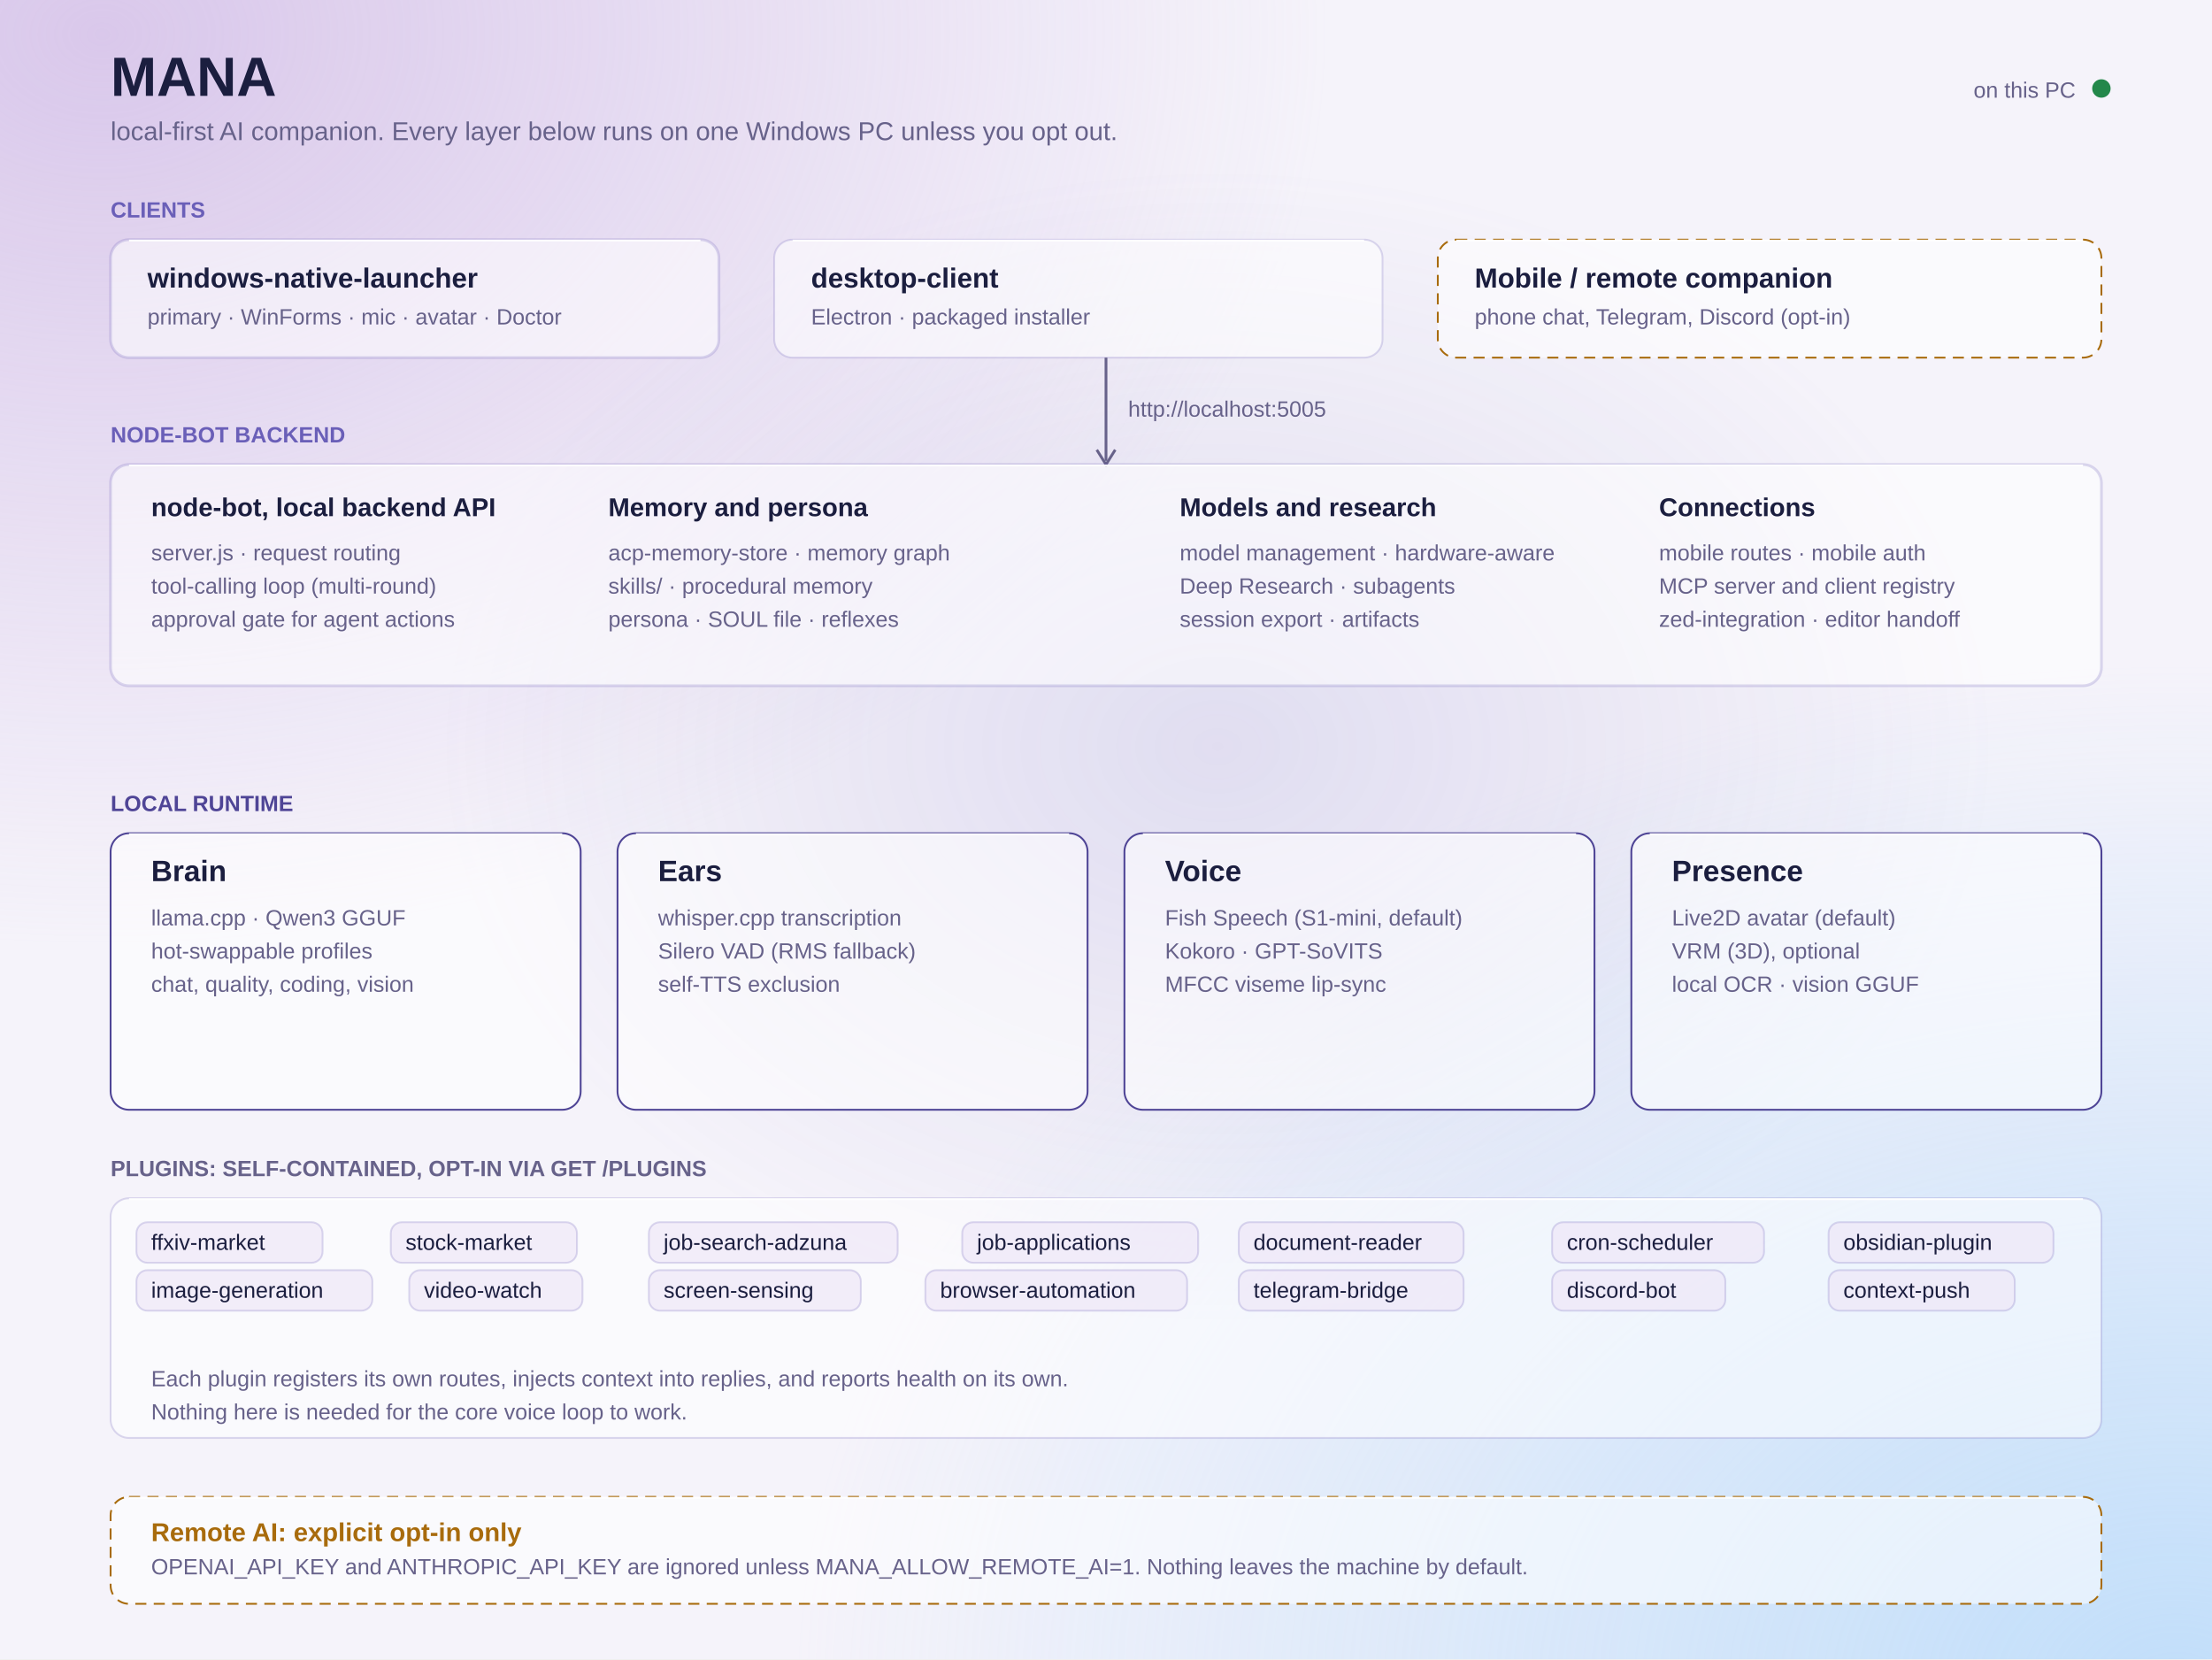
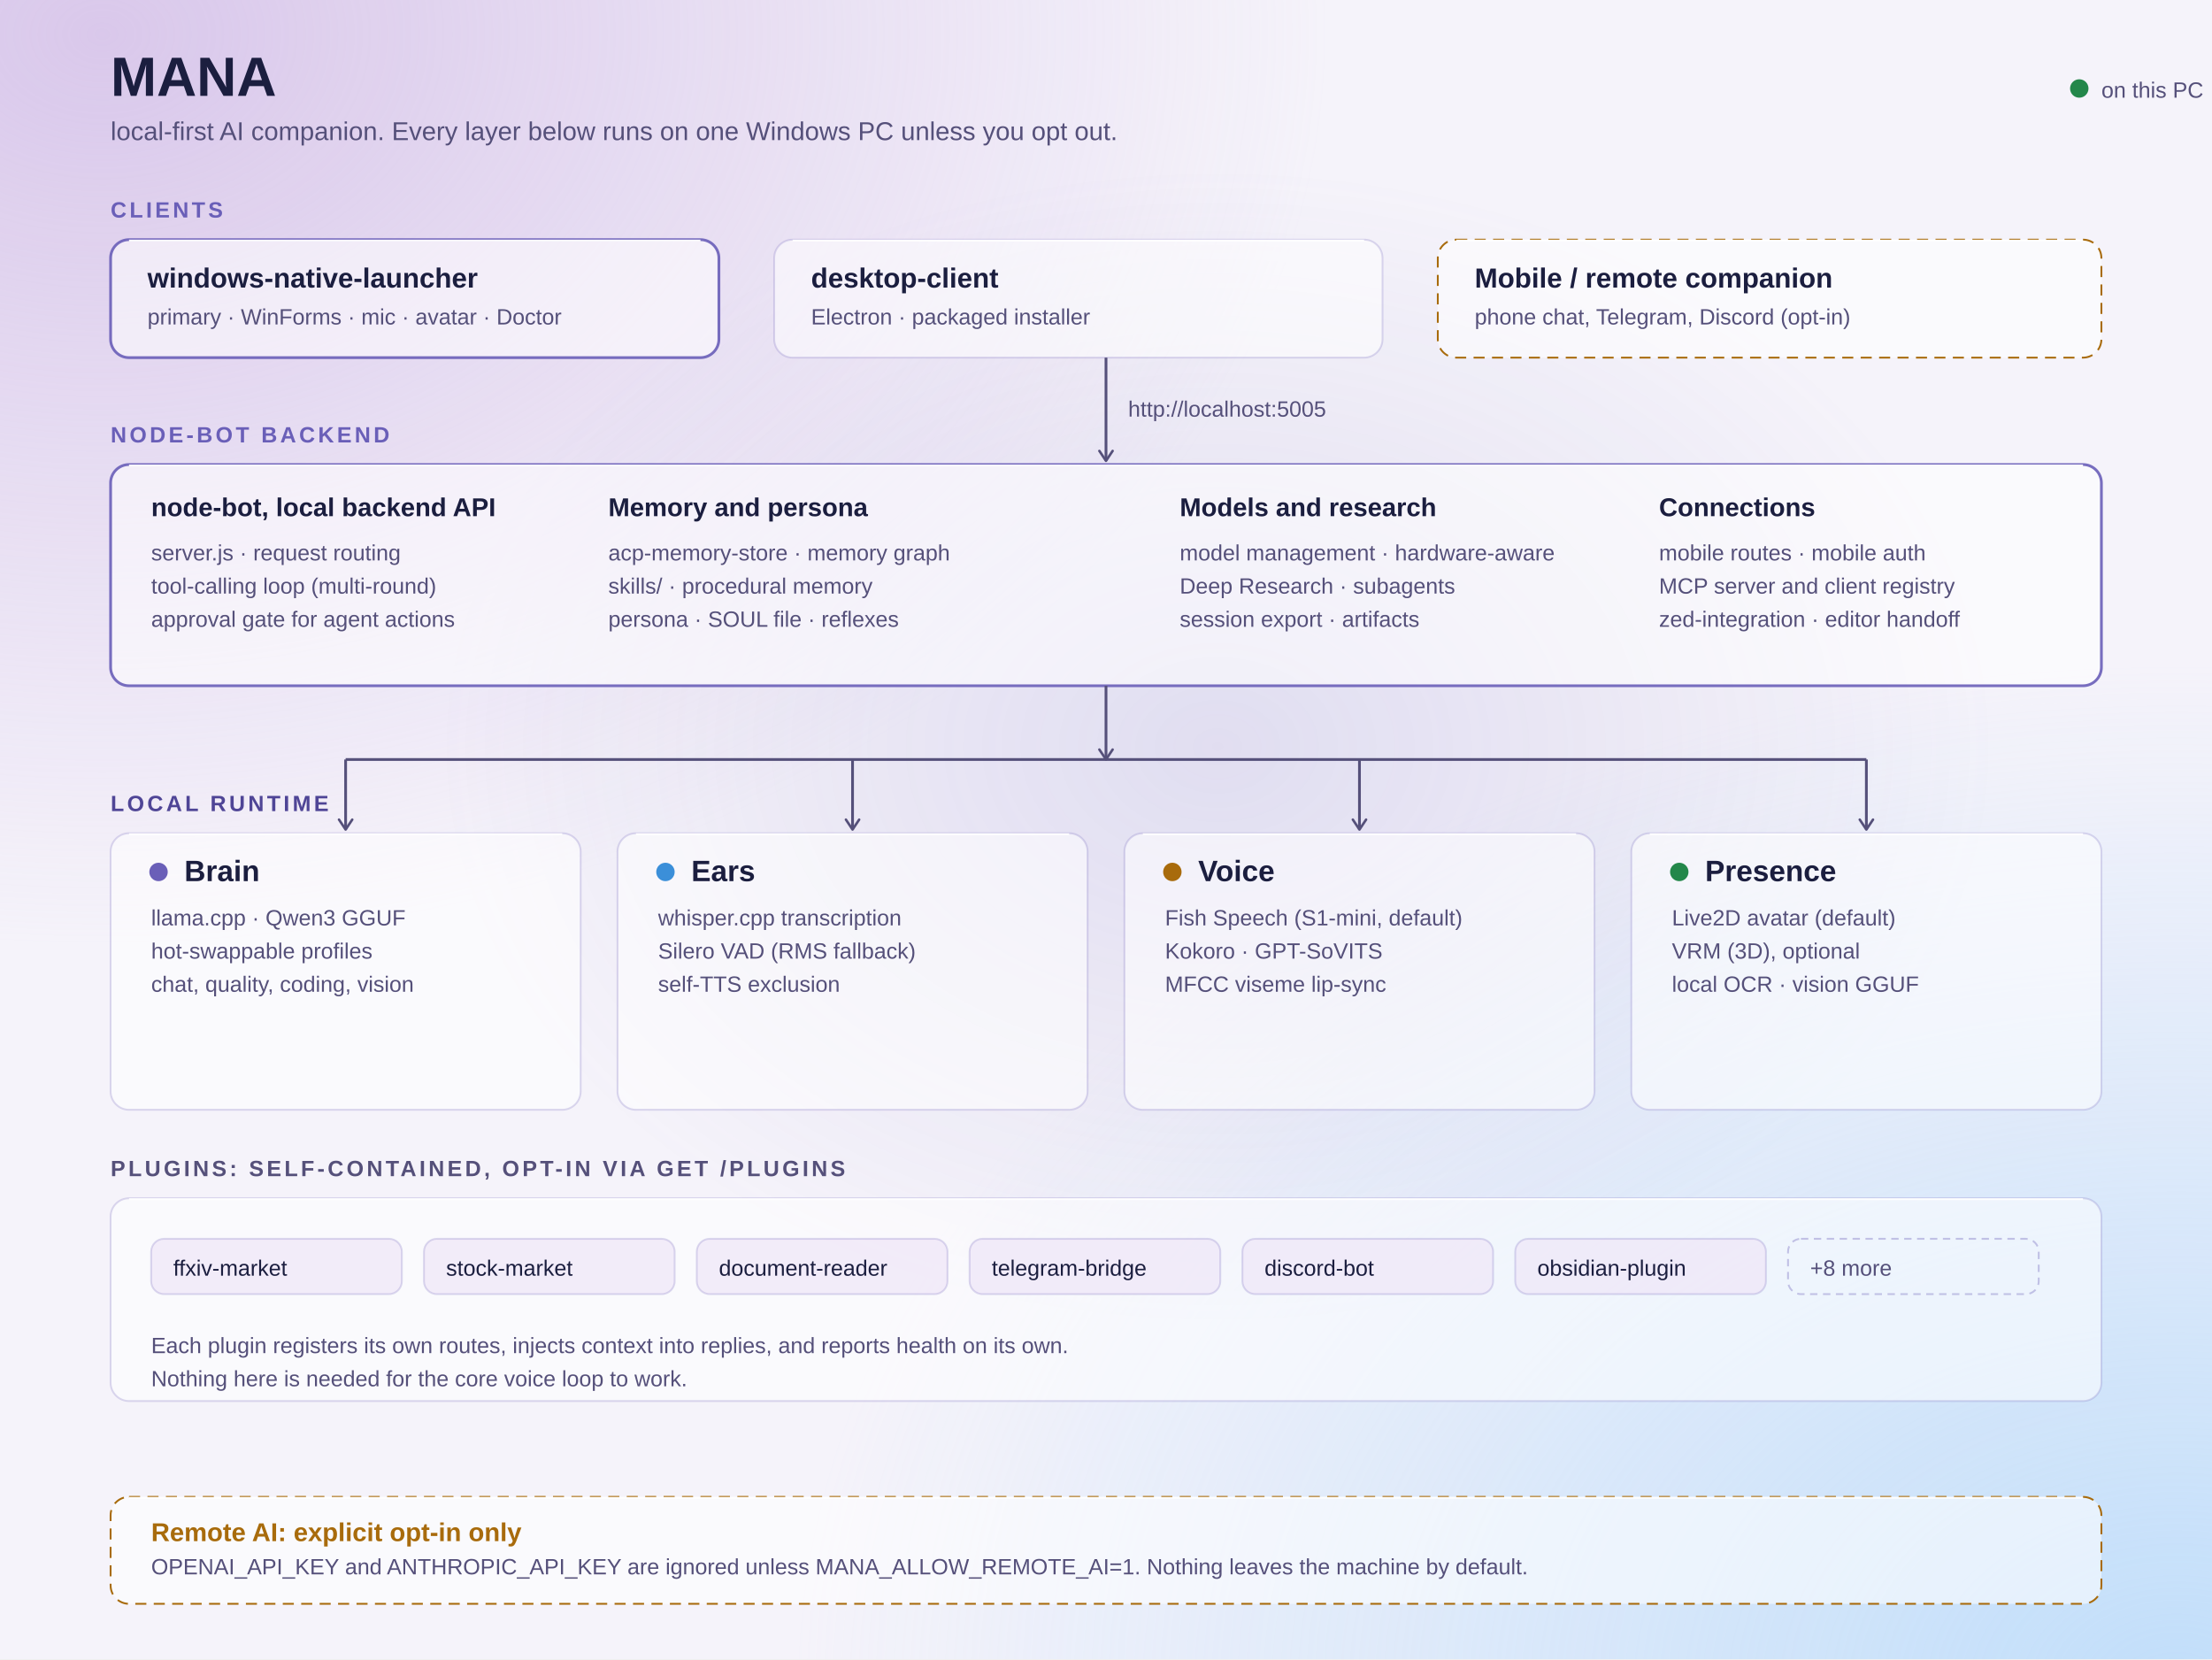
<svg xmlns="http://www.w3.org/2000/svg" viewBox="0 0 1200 900" font-family="'Segoe UI', 'Helvetica Neue', Arial, sans-serif" role="img">
  <defs>
    <radialGradient id="glowA" cx="0.05" cy="0.02" r="0.55">
      <stop offset="0" stop-color="#c6aae0" stop-opacity="0.59" />
      <stop offset="1" stop-color="#c6aae0" stop-opacity="0" />
    </radialGradient>
    <radialGradient id="glowB" cx="0.98" cy="1.02" r="0.62">
      <stop offset="0" stop-color="#a3d2fa" stop-opacity="0.63" />
      <stop offset="1" stop-color="#a3d2fa" stop-opacity="0" />
    </radialGradient>
    <radialGradient id="glowC" cx="0.55" cy="0.45" r="0.35">
      <stop offset="0" stop-color="#766dbe" stop-opacity="0.16" />
      <stop offset="1" stop-color="#766dbe" stop-opacity="0" />
    </radialGradient>
+     <marker id="ah" viewBox="0 0 10 10" refX="8" refY="5" markerWidth="6" markerHeight="6" orient="auto-start-reverse">
+       <path d="M2 1L8 5L2 9" fill="none" stroke="#55507a" stroke-width="1.5" stroke-linecap="round" stroke-linejoin="round" />
+     </marker>
  </defs>
  <rect width="1200" height="900" fill="#f5f3fa" />
  <rect width="1200" height="900" fill="url(#glowA)" />
  <rect width="1200" height="900" fill="url(#glowB)" />
  <rect width="1200" height="900" fill="url(#glowC)" />
  <text x="60" y="52" font-size="30" font-weight="600" fill="#1b1e3f" text-anchor="start">MANA</text>
-   <text x="60" y="76" font-size="14" font-weight="400" fill="#67628a" text-anchor="start">local-first AI companion. Every layer below runs on one Windows PC unless you opt out.</text>
-   <circle cx="1140" cy="48" r="5" fill="#23874a" />
-   <text x="1126" y="53" font-size="12" font-weight="400" fill="#67628a" text-anchor="end">on this PC</text>
-   <text x="60" y="118" font-size="12" font-weight="600" fill="#6a5fb8" text-anchor="start">CLIENTS</text>
-   <rect x="60" y="130" width="330" height="64" rx="10" fill="#ffffff" fill-opacity="0.55" stroke="#6a5fb8" stroke-opacity="0.22" stroke-width="1.5" />
+   <text x="60" y="76" font-size="14" font-weight="400" fill="#55507a" text-anchor="start">local-first AI companion. Every layer below runs on one Windows PC unless you opt out.</text>
+   <circle cx="1128" cy="48" r="5" fill="#23874a" />
+   <text x="1140" y="53" font-size="12" font-weight="400" fill="#55507a" text-anchor="start">on this PC</text>
+   <text x="60" y="118" font-size="12" font-weight="600" fill="#6a5fb8" text-anchor="start" letter-spacing="1.6">CLIENTS</text>
+   <rect x="60" y="130" width="330" height="64" rx="10" fill="#ffffff" fill-opacity="0.55" stroke="#6a5fb8" stroke-opacity="0.9" stroke-width="1.5" />
  <path d="M70 130.5 H380" stroke="#ffffff" stroke-opacity="0.95" stroke-width="1" />
  <text x="80" y="156" font-size="15" font-weight="600" fill="#1b1e3f" text-anchor="start">windows-native-launcher</text>
-   <text x="80" y="176" font-size="12" font-weight="400" fill="#67628a" text-anchor="start">primary · WinForms · mic · avatar · Doctor</text>
+   <text x="80" y="176" font-size="12" font-weight="400" fill="#55507a" text-anchor="start">primary · WinForms · mic · avatar · Doctor</text>
  <rect x="420" y="130" width="330" height="64" rx="10" fill="#ffffff" fill-opacity="0.55" stroke="#6a5fb8" stroke-opacity="0.22" stroke-width="1" />
  <path d="M430 130.5 H740" stroke="#ffffff" stroke-opacity="0.95" stroke-width="1" />
  <text x="440" y="156" font-size="15" font-weight="600" fill="#1b1e3f" text-anchor="start">desktop-client</text>
-   <text x="440" y="176" font-size="12" font-weight="400" fill="#67628a" text-anchor="start">Electron · packaged installer</text>
+   <text x="440" y="176" font-size="12" font-weight="400" fill="#55507a" text-anchor="start">Electron · packaged installer</text>
  <rect x="780" y="130" width="360" height="64" rx="10" fill="#ffffff" fill-opacity="0.55" stroke="#a86b0c" stroke-width="1" stroke-dasharray="6,4" />
  <path d="M790 130.5 H1130" stroke="#ffffff" stroke-opacity="0.95" stroke-width="1" />
  <text x="800" y="156" font-size="15" font-weight="600" fill="#1b1e3f" text-anchor="start">Mobile / remote companion</text>
-   <text x="800" y="176" font-size="12" font-weight="400" fill="#67628a" text-anchor="start">phone chat, Telegram, Discord (opt-in)</text>
-   <line x1="600" y1="194" x2="600" y2="250" stroke="#67628a" stroke-width="1.5" />
-   <path d="M595 244 L600 252 L605 244" fill="none" stroke="#67628a" stroke-width="1.5" />
-   <text x="612" y="226" font-size="12" font-weight="400" fill="#67628a" text-anchor="start">http://localhost:5005</text>
-   <text x="60" y="240" font-size="12" font-weight="600" fill="#6a5fb8" text-anchor="start">NODE-BOT BACKEND</text>
-   <rect x="60" y="252" width="1080" height="120" rx="10" fill="#ffffff" fill-opacity="0.55" stroke="#6a5fb8" stroke-opacity="0.22" stroke-width="1.5" />
+   <text x="800" y="176" font-size="12" font-weight="400" fill="#55507a" text-anchor="start">phone chat, Telegram, Discord (opt-in)</text>
+   <line x1="600" y1="194" x2="600" y2="250" stroke="#55507a" stroke-width="1.5" marker-end="url(#ah)" />
+   <text x="612" y="226" font-size="12" font-weight="400" fill="#55507a" text-anchor="start">http://localhost:5005</text>
+   <text x="60" y="240" font-size="12" font-weight="600" fill="#6a5fb8" text-anchor="start" letter-spacing="1.6">NODE-BOT BACKEND</text>
+   <rect x="60" y="252" width="1080" height="120" rx="10" fill="#ffffff" fill-opacity="0.55" stroke="#6a5fb8" stroke-opacity="0.9" stroke-width="1.5" />
  <path d="M70 252.5 H1130" stroke="#ffffff" stroke-opacity="0.95" stroke-width="1" />
  <text x="82" y="280" font-size="14" font-weight="600" fill="#1b1e3f" text-anchor="start">node-bot, local backend API</text>
-   <text x="82" y="304" font-size="12" font-weight="400" fill="#67628a" text-anchor="start">server.js · request routing</text>
-   <text x="82" y="322" font-size="12" font-weight="400" fill="#67628a" text-anchor="start">tool-calling loop (multi-round)</text>
-   <text x="82" y="340" font-size="12" font-weight="400" fill="#67628a" text-anchor="start">approval gate for agent actions</text>
+   <text x="82" y="304" font-size="12" font-weight="400" fill="#55507a" text-anchor="start">server.js · request routing</text>
+   <text x="82" y="322" font-size="12" font-weight="400" fill="#55507a" text-anchor="start">tool-calling loop (multi-round)</text>
+   <text x="82" y="340" font-size="12" font-weight="400" fill="#55507a" text-anchor="start">approval gate for agent actions</text>
  <text x="330" y="280" font-size="14" font-weight="600" fill="#1b1e3f" text-anchor="start">Memory and persona</text>
-   <text x="330" y="304" font-size="12" font-weight="400" fill="#67628a" text-anchor="start">acp-memory-store · memory graph</text>
-   <text x="330" y="322" font-size="12" font-weight="400" fill="#67628a" text-anchor="start">skills/ · procedural memory</text>
-   <text x="330" y="340" font-size="12" font-weight="400" fill="#67628a" text-anchor="start">persona · SOUL file · reflexes</text>
+   <text x="330" y="304" font-size="12" font-weight="400" fill="#55507a" text-anchor="start">acp-memory-store · memory graph</text>
+   <text x="330" y="322" font-size="12" font-weight="400" fill="#55507a" text-anchor="start">skills/ · procedural memory</text>
+   <text x="330" y="340" font-size="12" font-weight="400" fill="#55507a" text-anchor="start">persona · SOUL file · reflexes</text>
  <text x="640" y="280" font-size="14" font-weight="600" fill="#1b1e3f" text-anchor="start">Models and research</text>
-   <text x="640" y="304" font-size="12" font-weight="400" fill="#67628a" text-anchor="start">model management · hardware-aware</text>
-   <text x="640" y="322" font-size="12" font-weight="400" fill="#67628a" text-anchor="start">Deep Research · subagents</text>
-   <text x="640" y="340" font-size="12" font-weight="400" fill="#67628a" text-anchor="start">session export · artifacts</text>
+   <text x="640" y="304" font-size="12" font-weight="400" fill="#55507a" text-anchor="start">model management · hardware-aware</text>
+   <text x="640" y="322" font-size="12" font-weight="400" fill="#55507a" text-anchor="start">Deep Research · subagents</text>
+   <text x="640" y="340" font-size="12" font-weight="400" fill="#55507a" text-anchor="start">session export · artifacts</text>
  <text x="900" y="280" font-size="14" font-weight="600" fill="#1b1e3f" text-anchor="start">Connections</text>
-   <text x="900" y="304" font-size="12" font-weight="400" fill="#67628a" text-anchor="start">mobile routes · mobile auth</text>
-   <text x="900" y="322" font-size="12" font-weight="400" fill="#67628a" text-anchor="start">MCP server and client registry</text>
-   <text x="900" y="340" font-size="12" font-weight="400" fill="#67628a" text-anchor="start">zed-integration · editor handoff</text>
-   <text x="60" y="440" font-size="12" font-weight="600" fill="#4f4596" text-anchor="start">LOCAL RUNTIME</text>
-   <rect x="60" y="452" width="255" height="150" rx="10" fill="#ffffff" fill-opacity="0.55" stroke="#4f4596" stroke-width="1" />
+   <text x="900" y="304" font-size="12" font-weight="400" fill="#55507a" text-anchor="start">mobile routes · mobile auth</text>
+   <text x="900" y="322" font-size="12" font-weight="400" fill="#55507a" text-anchor="start">MCP server and client registry</text>
+   <text x="900" y="340" font-size="12" font-weight="400" fill="#55507a" text-anchor="start">zed-integration · editor handoff</text>
+   <line x1="600" y1="372" x2="600" y2="412" stroke="#55507a" stroke-width="1.5" marker-end="url(#ah)" />
+   <line x1="187.5" y1="412" x2="1012.5" y2="412" stroke="#55507a" stroke-width="1.5" />
+   <line x1="187.5" y1="412" x2="187.5" y2="450" stroke="#55507a" stroke-width="1.5" marker-end="url(#ah)" />
+   <line x1="462.5" y1="412" x2="462.5" y2="450" stroke="#55507a" stroke-width="1.5" marker-end="url(#ah)" />
+   <line x1="737.5" y1="412" x2="737.5" y2="450" stroke="#55507a" stroke-width="1.5" marker-end="url(#ah)" />
+   <line x1="1012.5" y1="412" x2="1012.5" y2="450" stroke="#55507a" stroke-width="1.5" marker-end="url(#ah)" />
+   <text x="60" y="440" font-size="12" font-weight="600" fill="#4f4596" text-anchor="start" letter-spacing="1.6">LOCAL RUNTIME</text>
+   <rect x="60" y="452" width="255" height="150" rx="10" fill="#ffffff" fill-opacity="0.55" stroke="#6a5fb8" stroke-opacity="0.22" stroke-width="1" />
  <path d="M70 452.5 H305" stroke="#ffffff" stroke-opacity="0.95" stroke-width="1" />
-   <text x="82" y="478" font-size="16" font-weight="600" fill="#1b1e3f" text-anchor="start">Brain</text>
-   <text x="82" y="502" font-size="12" font-weight="400" fill="#67628a" text-anchor="start">llama.cpp · Qwen3 GGUF</text>
-   <text x="82" y="520" font-size="12" font-weight="400" fill="#67628a" text-anchor="start">hot-swappable profiles</text>
-   <text x="82" y="538" font-size="12" font-weight="400" fill="#67628a" text-anchor="start">chat, quality, coding, vision</text>
-   <rect x="335" y="452" width="255" height="150" rx="10" fill="#ffffff" fill-opacity="0.55" stroke="#4f4596" stroke-width="1" />
+   <circle cx="86" cy="473" r="5" fill="#6a5fb8" />
+   <text x="100" y="478" font-size="16" font-weight="600" fill="#1b1e3f" text-anchor="start">Brain</text>
+   <text x="82" y="502" font-size="12" font-weight="400" fill="#55507a" text-anchor="start">llama.cpp · Qwen3 GGUF</text>
+   <text x="82" y="520" font-size="12" font-weight="400" fill="#55507a" text-anchor="start">hot-swappable profiles</text>
+   <text x="82" y="538" font-size="12" font-weight="400" fill="#55507a" text-anchor="start">chat, quality, coding, vision</text>
+   <rect x="335" y="452" width="255" height="150" rx="10" fill="#ffffff" fill-opacity="0.55" stroke="#6a5fb8" stroke-opacity="0.22" stroke-width="1" />
  <path d="M345 452.5 H580" stroke="#ffffff" stroke-opacity="0.95" stroke-width="1" />
-   <text x="357" y="478" font-size="16" font-weight="600" fill="#1b1e3f" text-anchor="start">Ears</text>
-   <text x="357" y="502" font-size="12" font-weight="400" fill="#67628a" text-anchor="start">whisper.cpp transcription</text>
-   <text x="357" y="520" font-size="12" font-weight="400" fill="#67628a" text-anchor="start">Silero VAD (RMS fallback)</text>
-   <text x="357" y="538" font-size="12" font-weight="400" fill="#67628a" text-anchor="start">self-TTS exclusion</text>
-   <rect x="610" y="452" width="255" height="150" rx="10" fill="#ffffff" fill-opacity="0.55" stroke="#4f4596" stroke-width="1" />
+   <circle cx="361" cy="473" r="5" fill="#3b8fd9" />
+   <text x="375" y="478" font-size="16" font-weight="600" fill="#1b1e3f" text-anchor="start">Ears</text>
+   <text x="357" y="502" font-size="12" font-weight="400" fill="#55507a" text-anchor="start">whisper.cpp transcription</text>
+   <text x="357" y="520" font-size="12" font-weight="400" fill="#55507a" text-anchor="start">Silero VAD (RMS fallback)</text>
+   <text x="357" y="538" font-size="12" font-weight="400" fill="#55507a" text-anchor="start">self-TTS exclusion</text>
+   <rect x="610" y="452" width="255" height="150" rx="10" fill="#ffffff" fill-opacity="0.55" stroke="#6a5fb8" stroke-opacity="0.22" stroke-width="1" />
  <path d="M620 452.5 H855" stroke="#ffffff" stroke-opacity="0.95" stroke-width="1" />
-   <text x="632" y="478" font-size="16" font-weight="600" fill="#1b1e3f" text-anchor="start">Voice</text>
-   <text x="632" y="502" font-size="12" font-weight="400" fill="#67628a" text-anchor="start">Fish Speech (S1-mini, default)</text>
-   <text x="632" y="520" font-size="12" font-weight="400" fill="#67628a" text-anchor="start">Kokoro · GPT-SoVITS</text>
-   <text x="632" y="538" font-size="12" font-weight="400" fill="#67628a" text-anchor="start">MFCC viseme lip-sync</text>
-   <rect x="885" y="452" width="255" height="150" rx="10" fill="#ffffff" fill-opacity="0.55" stroke="#4f4596" stroke-width="1" />
+   <circle cx="636" cy="473" r="5" fill="#a86b0c" />
+   <text x="650" y="478" font-size="16" font-weight="600" fill="#1b1e3f" text-anchor="start">Voice</text>
+   <text x="632" y="502" font-size="12" font-weight="400" fill="#55507a" text-anchor="start">Fish Speech (S1-mini, default)</text>
+   <text x="632" y="520" font-size="12" font-weight="400" fill="#55507a" text-anchor="start">Kokoro · GPT-SoVITS</text>
+   <text x="632" y="538" font-size="12" font-weight="400" fill="#55507a" text-anchor="start">MFCC viseme lip-sync</text>
+   <rect x="885" y="452" width="255" height="150" rx="10" fill="#ffffff" fill-opacity="0.55" stroke="#6a5fb8" stroke-opacity="0.22" stroke-width="1" />
  <path d="M895 452.5 H1130" stroke="#ffffff" stroke-opacity="0.95" stroke-width="1" />
-   <text x="907" y="478" font-size="16" font-weight="600" fill="#1b1e3f" text-anchor="start">Presence</text>
-   <text x="907" y="502" font-size="12" font-weight="400" fill="#67628a" text-anchor="start">Live2D avatar (default)</text>
-   <text x="907" y="520" font-size="12" font-weight="400" fill="#67628a" text-anchor="start">VRM (3D), optional</text>
-   <text x="907" y="538" font-size="12" font-weight="400" fill="#67628a" text-anchor="start">local OCR · vision GGUF</text>
-   <text x="60" y="638" font-size="12" font-weight="600" fill="#67628a" text-anchor="start">PLUGINS: SELF-CONTAINED, OPT-IN VIA GET /PLUGINS</text>
-   <rect x="60" y="650" width="1080" height="130" rx="10" fill="#ffffff" fill-opacity="0.55" stroke="#6a5fb8" stroke-opacity="0.22" stroke-width="1" />
+   <circle cx="911" cy="473" r="5" fill="#23874a" />
+   <text x="925" y="478" font-size="16" font-weight="600" fill="#1b1e3f" text-anchor="start">Presence</text>
+   <text x="907" y="502" font-size="12" font-weight="400" fill="#55507a" text-anchor="start">Live2D avatar (default)</text>
+   <text x="907" y="520" font-size="12" font-weight="400" fill="#55507a" text-anchor="start">VRM (3D), optional</text>
+   <text x="907" y="538" font-size="12" font-weight="400" fill="#55507a" text-anchor="start">local OCR · vision GGUF</text>
+   <text x="60" y="638" font-size="12" font-weight="600" fill="#55507a" text-anchor="start" letter-spacing="1.6">PLUGINS: SELF-CONTAINED, OPT-IN VIA GET /PLUGINS</text>
+   <rect x="60" y="650" width="1080" height="110" rx="10" fill="#ffffff" fill-opacity="0.55" stroke="#6a5fb8" stroke-opacity="0.22" stroke-width="1" />
  <path d="M70 650.5 H1130" stroke="#ffffff" stroke-opacity="0.95" stroke-width="1" />
-   <rect x="74" y="663" width="101" height="22" rx="6" fill="#eee7f8" fill-opacity="0.7" stroke="#6a5fb8" stroke-opacity="0.22" stroke-width="1" />
-   <text x="82" y="678" font-size="12" font-weight="400" fill="#1b1e3f" text-anchor="start">ffxiv-market</text>
-   <rect x="212" y="663" width="101" height="22" rx="6" fill="#eee7f8" fill-opacity="0.7" stroke="#6a5fb8" stroke-opacity="0.22" stroke-width="1" />
-   <text x="220" y="678" font-size="12" font-weight="400" fill="#1b1e3f" text-anchor="start">stock-market</text>
-   <rect x="352" y="663" width="135" height="22" rx="6" fill="#eee7f8" fill-opacity="0.7" stroke="#6a5fb8" stroke-opacity="0.22" stroke-width="1" />
-   <text x="360" y="678" font-size="12" font-weight="400" fill="#1b1e3f" text-anchor="start">job-search-adzuna</text>
-   <rect x="522" y="663" width="128" height="22" rx="6" fill="#eee7f8" fill-opacity="0.7" stroke="#6a5fb8" stroke-opacity="0.22" stroke-width="1" />
-   <text x="530" y="678" font-size="12" font-weight="400" fill="#1b1e3f" text-anchor="start">job-applications</text>
-   <rect x="672" y="663" width="122" height="22" rx="6" fill="#eee7f8" fill-opacity="0.7" stroke="#6a5fb8" stroke-opacity="0.22" stroke-width="1" />
-   <text x="680" y="678" font-size="12" font-weight="400" fill="#1b1e3f" text-anchor="start">document-reader</text>
-   <rect x="842" y="663" width="115" height="22" rx="6" fill="#eee7f8" fill-opacity="0.7" stroke="#6a5fb8" stroke-opacity="0.22" stroke-width="1" />
-   <text x="850" y="678" font-size="12" font-weight="400" fill="#1b1e3f" text-anchor="start">cron-scheduler</text>
-   <rect x="992" y="663" width="122" height="22" rx="6" fill="#eee7f8" fill-opacity="0.7" stroke="#6a5fb8" stroke-opacity="0.22" stroke-width="1" />
-   <text x="1000" y="678" font-size="12" font-weight="400" fill="#1b1e3f" text-anchor="start">obsidian-plugin</text>
-   <rect x="74" y="689" width="128" height="22" rx="6" fill="#eee7f8" fill-opacity="0.7" stroke="#6a5fb8" stroke-opacity="0.22" stroke-width="1" />
-   <text x="82" y="704" font-size="12" font-weight="400" fill="#1b1e3f" text-anchor="start">image-generation</text>
-   <rect x="222" y="689" width="94" height="22" rx="6" fill="#eee7f8" fill-opacity="0.7" stroke="#6a5fb8" stroke-opacity="0.22" stroke-width="1" />
-   <text x="230" y="704" font-size="12" font-weight="400" fill="#1b1e3f" text-anchor="start">video-watch</text>
-   <rect x="352" y="689" width="115" height="22" rx="6" fill="#eee7f8" fill-opacity="0.7" stroke="#6a5fb8" stroke-opacity="0.22" stroke-width="1" />
-   <text x="360" y="704" font-size="12" font-weight="400" fill="#1b1e3f" text-anchor="start">screen-sensing</text>
-   <rect x="502" y="689" width="142" height="22" rx="6" fill="#eee7f8" fill-opacity="0.7" stroke="#6a5fb8" stroke-opacity="0.22" stroke-width="1" />
-   <text x="510" y="704" font-size="12" font-weight="400" fill="#1b1e3f" text-anchor="start">browser-automation</text>
-   <rect x="672" y="689" width="122" height="22" rx="6" fill="#eee7f8" fill-opacity="0.7" stroke="#6a5fb8" stroke-opacity="0.22" stroke-width="1" />
-   <text x="680" y="704" font-size="12" font-weight="400" fill="#1b1e3f" text-anchor="start">telegram-bridge</text>
-   <rect x="842" y="689" width="94" height="22" rx="6" fill="#eee7f8" fill-opacity="0.7" stroke="#6a5fb8" stroke-opacity="0.22" stroke-width="1" />
-   <text x="850" y="704" font-size="12" font-weight="400" fill="#1b1e3f" text-anchor="start">discord-bot</text>
-   <rect x="992" y="689" width="101" height="22" rx="6" fill="#eee7f8" fill-opacity="0.7" stroke="#6a5fb8" stroke-opacity="0.22" stroke-width="1" />
-   <text x="1000" y="704" font-size="12" font-weight="400" fill="#1b1e3f" text-anchor="start">context-push</text>
-   <text x="82" y="752" font-size="12" font-weight="400" fill="#67628a" text-anchor="start">Each plugin registers its own routes, injects context into replies, and reports health on its own.</text>
-   <text x="82" y="770" font-size="12" font-weight="400" fill="#67628a" text-anchor="start">Nothing here is needed for the core voice loop to work.</text>
+   <rect x="82" y="672" width="136" height="30" rx="7" fill="#eee7f8" fill-opacity="0.75" stroke="#6a5fb8" stroke-opacity="0.22" stroke-width="1" />
+   <text x="94" y="692" font-size="12" font-weight="400" fill="#1b1e3f" text-anchor="start">ffxiv-market</text>
+   <rect x="230" y="672" width="136" height="30" rx="7" fill="#eee7f8" fill-opacity="0.75" stroke="#6a5fb8" stroke-opacity="0.22" stroke-width="1" />
+   <text x="242" y="692" font-size="12" font-weight="400" fill="#1b1e3f" text-anchor="start">stock-market</text>
+   <rect x="378" y="672" width="136" height="30" rx="7" fill="#eee7f8" fill-opacity="0.75" stroke="#6a5fb8" stroke-opacity="0.22" stroke-width="1" />
+   <text x="390" y="692" font-size="12" font-weight="400" fill="#1b1e3f" text-anchor="start">document-reader</text>
+   <rect x="526" y="672" width="136" height="30" rx="7" fill="#eee7f8" fill-opacity="0.75" stroke="#6a5fb8" stroke-opacity="0.22" stroke-width="1" />
+   <text x="538" y="692" font-size="12" font-weight="400" fill="#1b1e3f" text-anchor="start">telegram-bridge</text>
+   <rect x="674" y="672" width="136" height="30" rx="7" fill="#eee7f8" fill-opacity="0.75" stroke="#6a5fb8" stroke-opacity="0.22" stroke-width="1" />
+   <text x="686" y="692" font-size="12" font-weight="400" fill="#1b1e3f" text-anchor="start">discord-bot</text>
+   <rect x="822" y="672" width="136" height="30" rx="7" fill="#eee7f8" fill-opacity="0.75" stroke="#6a5fb8" stroke-opacity="0.22" stroke-width="1" />
+   <text x="834" y="692" font-size="12" font-weight="400" fill="#1b1e3f" text-anchor="start">obsidian-plugin</text>
+   <rect x="970" y="672" width="136" height="30" rx="7" fill="none" stroke="#6a5fb8" stroke-opacity="0.35" stroke-width="1" stroke-dasharray="4,3" />
+   <text x="982" y="692" font-size="12" font-weight="400" fill="#55507a" text-anchor="start">+8 more</text>
+   <text x="82" y="734" font-size="12" font-weight="400" fill="#55507a" text-anchor="start">Each plugin registers its own routes, injects context into replies, and reports health on its own.</text>
+   <text x="82" y="752" font-size="12" font-weight="400" fill="#55507a" text-anchor="start">Nothing here is needed for the core voice loop to work.</text>
  <rect x="60" y="812" width="1080" height="58" rx="10" fill="#ffffff" fill-opacity="0.55" stroke="#a86b0c" stroke-width="1" stroke-dasharray="6,4" />
  <path d="M70 812.5 H1130" stroke="#ffffff" stroke-opacity="0.95" stroke-width="1" />
  <text x="82" y="836" font-size="14" font-weight="600" fill="#a86b0c" text-anchor="start">Remote AI: explicit opt-in only</text>
-   <text x="82" y="854" font-size="12" font-weight="400" fill="#67628a" text-anchor="start">OPENAI_API_KEY and ANTHROPIC_API_KEY are ignored unless MANA_ALLOW_REMOTE_AI=1. Nothing leaves the machine by default.</text>
+   <text x="82" y="854" font-size="12" font-weight="400" fill="#55507a" text-anchor="start">OPENAI_API_KEY and ANTHROPIC_API_KEY are ignored unless MANA_ALLOW_REMOTE_AI=1. Nothing leaves the machine by default.</text>
</svg>
